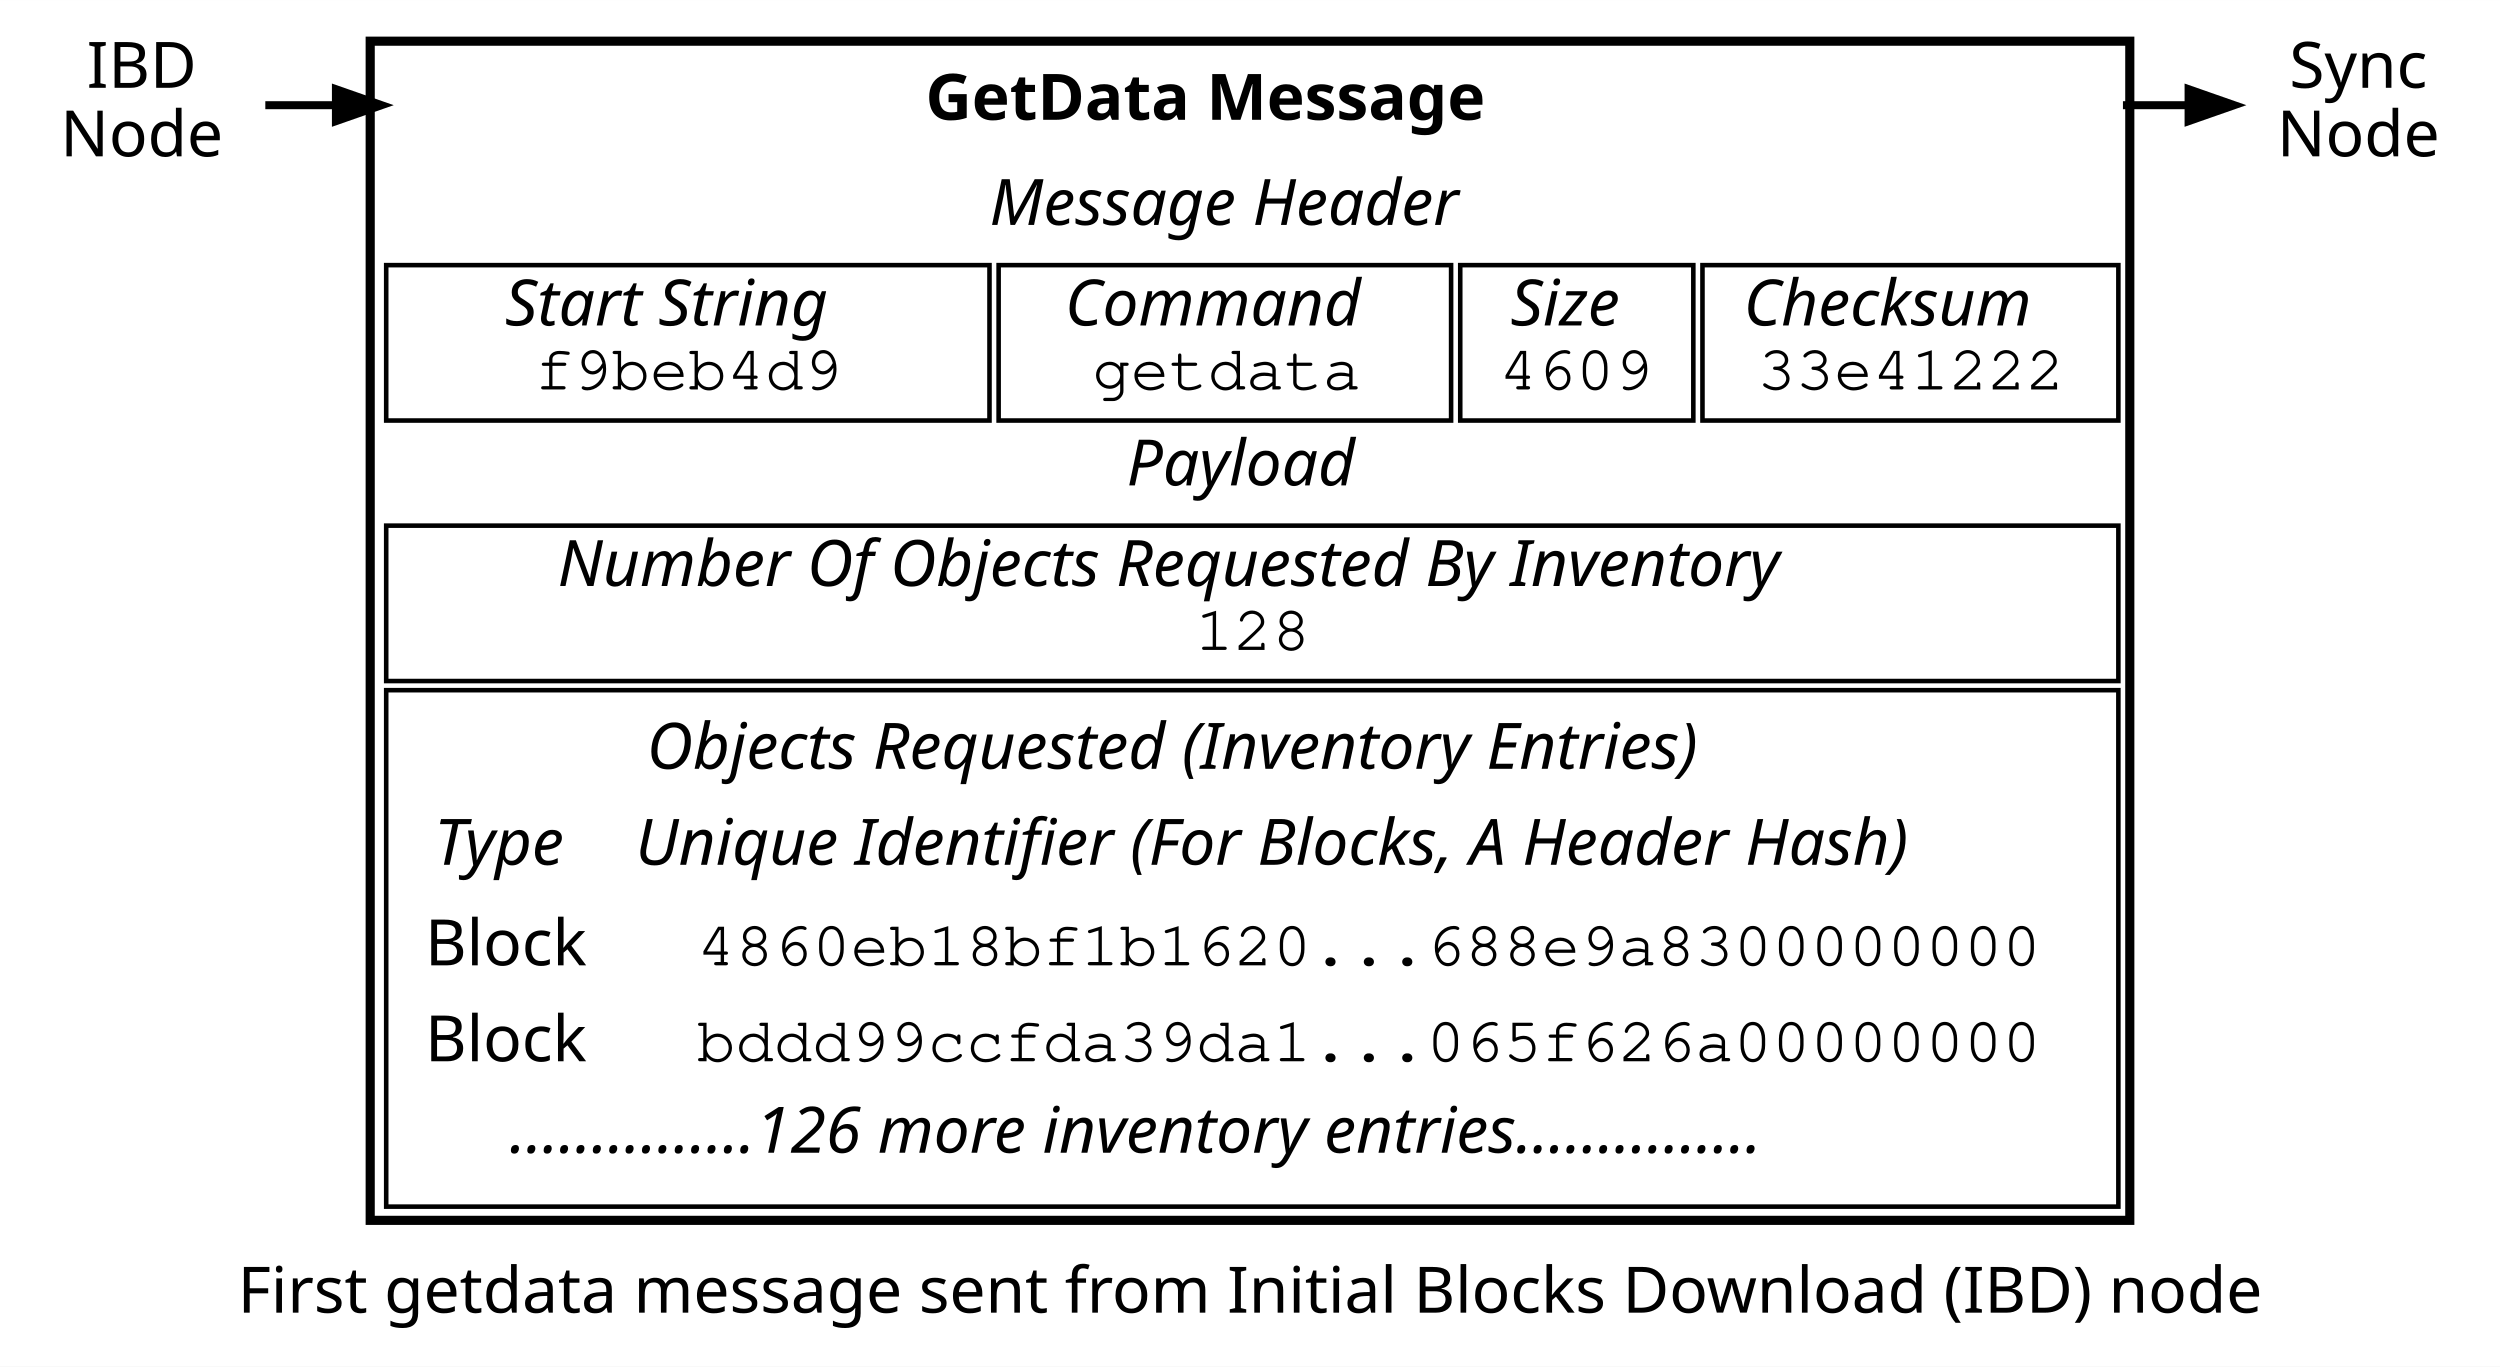
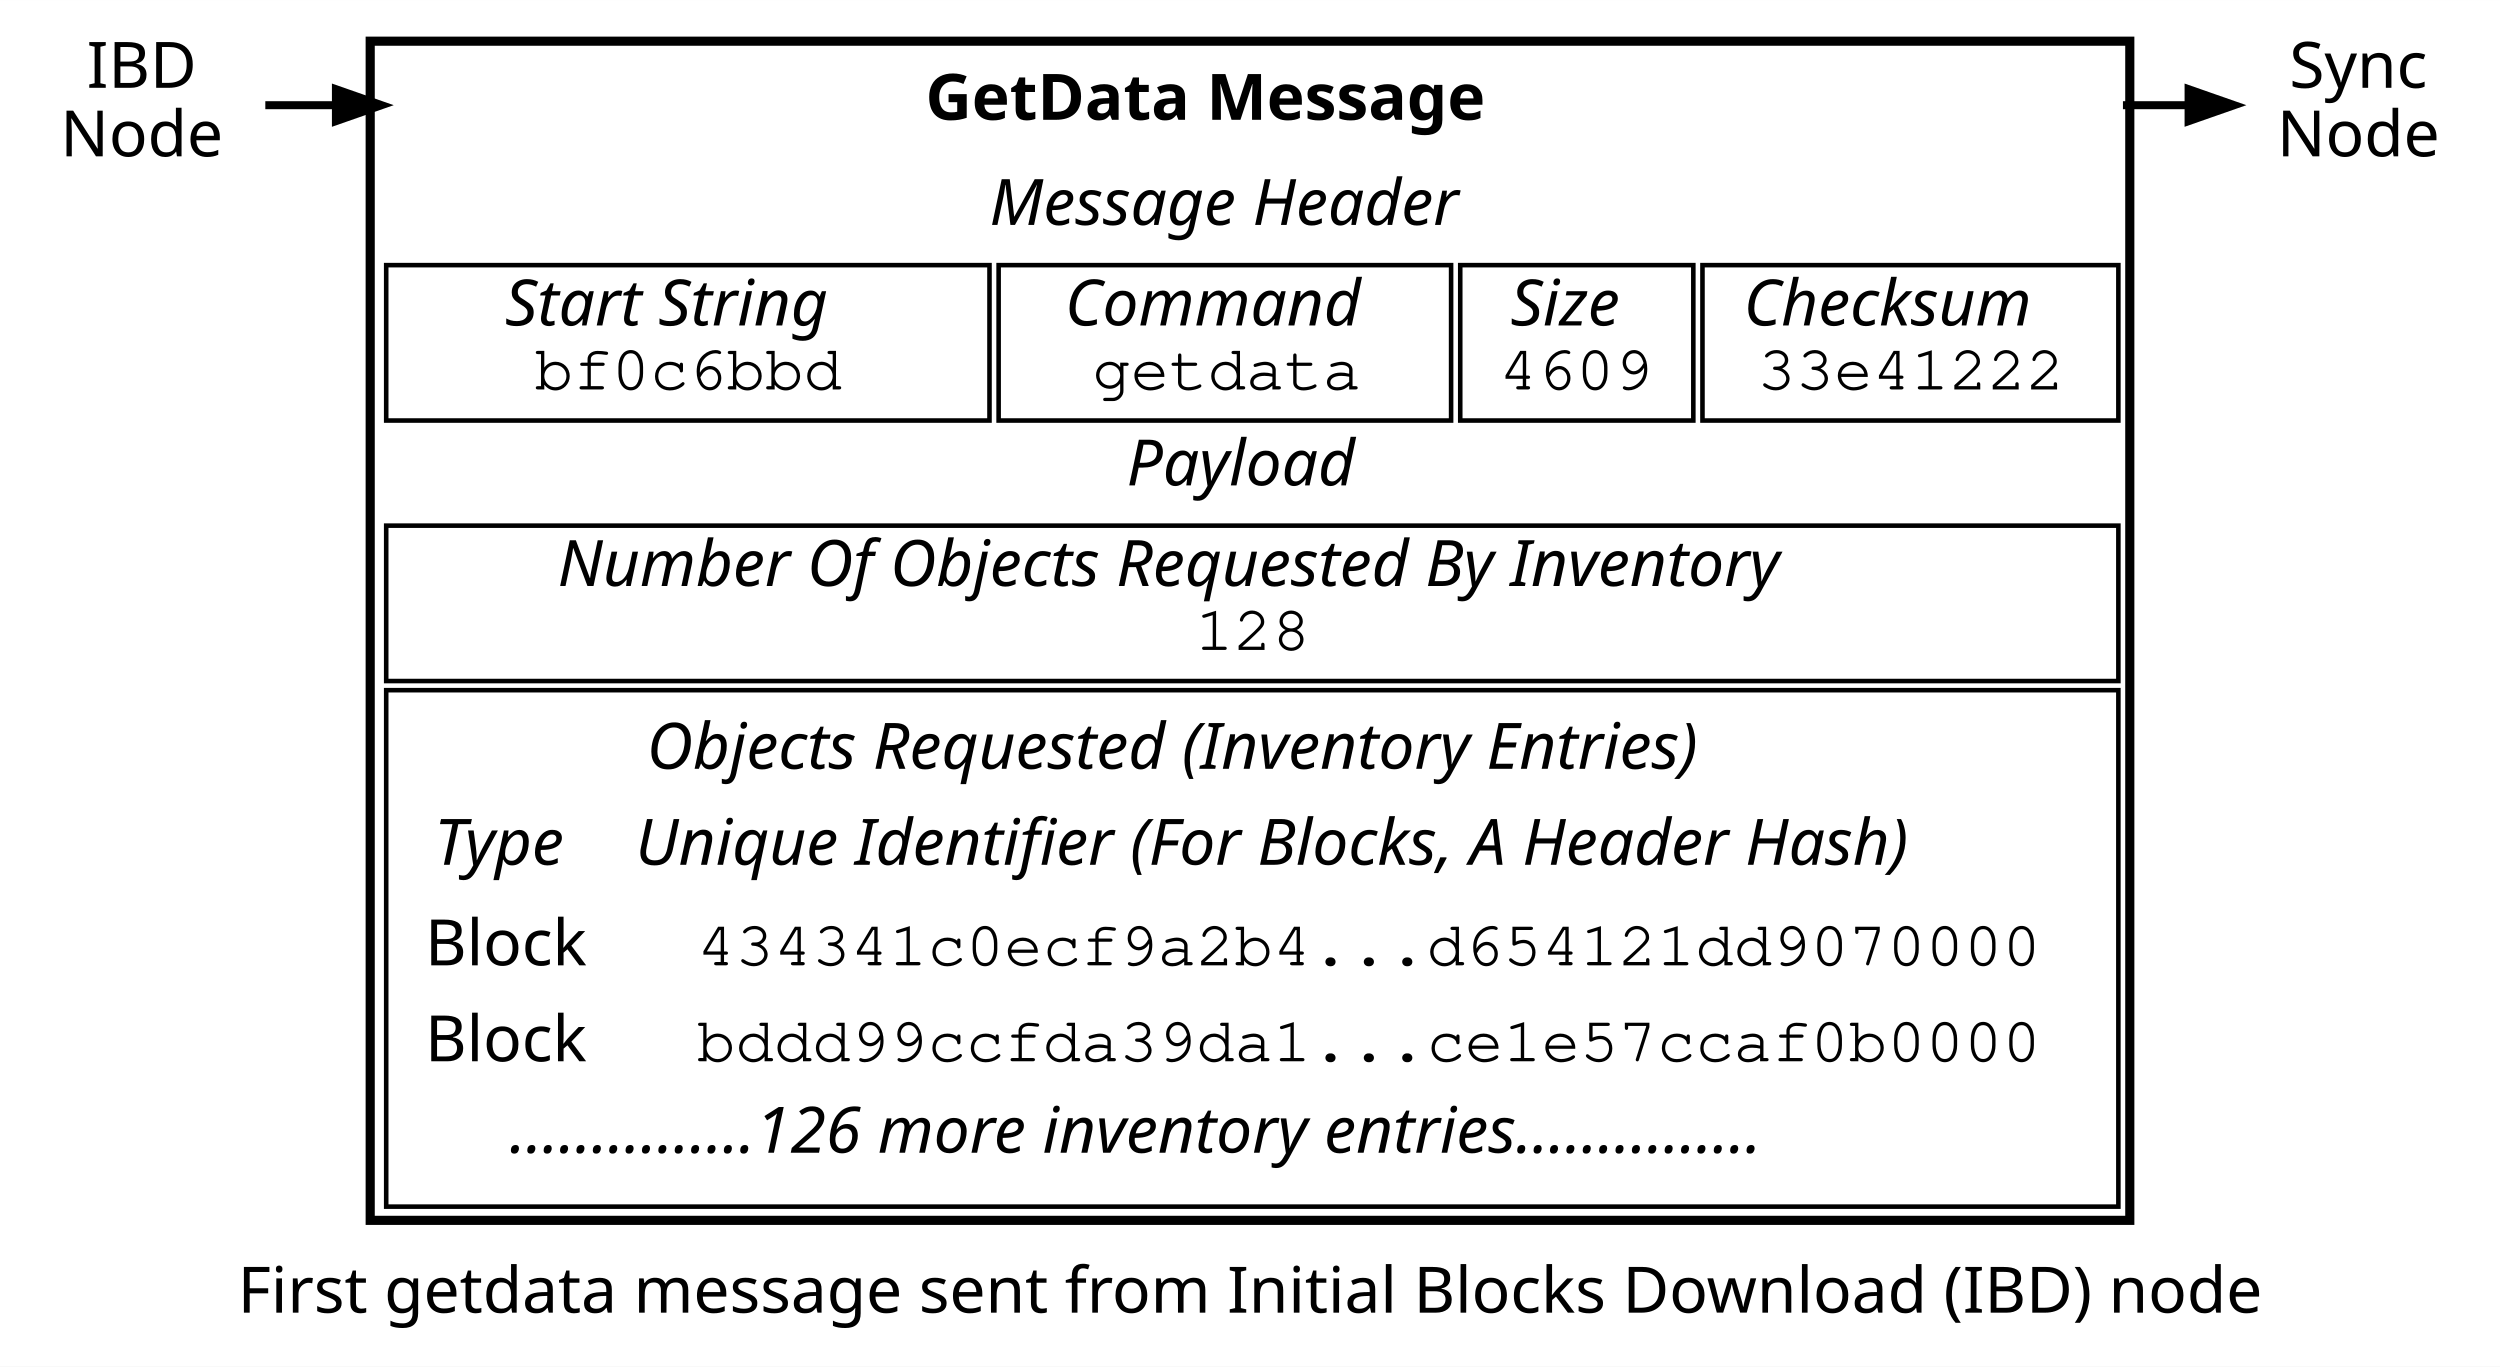
<svg xmlns="http://www.w3.org/2000/svg" width="450pt" height="246pt" viewBox="0.00 0.00 450.00 245.98">
  <g id="graph0" class="graph" transform="scale(0.822669 0.822669) rotate(0) translate(4 295)">
    <polygon fill="white" stroke="none" points="-4,4 -4,-295 543,-295 543,4 -4,4" />
    <text text-anchor="middle" x="269.5" y="-7.8" font-family="Sans" font-size="14.00">First getdata message sent from Initial Blocks Download (IBD) node</text>
    <g id="node1" class="node">
      <text text-anchor="middle" x="27" y="-275.8" font-family="Sans" font-size="14.00">IBD</text>
      <text text-anchor="middle" x="27" y="-260.8" font-family="Sans" font-size="14.00">Node</text>
    </g>
    <g id="node2" class="node">
      <text text-anchor="start" x="198.5" y="-268.8" font-family="Sans" font-weight="bold" font-size="14.00">GetData Message</text>
      <text text-anchor="start" x="212.5" y="-245.8" font-family="Sans" font-style="italic" font-size="14.00">Message Header</text>
      <polygon fill="none" stroke="black" points="80.5,-203 80.5,-237 212.5,-237 212.5,-203 80.5,-203" />
      <text text-anchor="start" x="106.5" y="-223.8" font-family="Sans" font-style="italic" font-size="14.00">Start String</text>
-       <text text-anchor="start" x="113" y="-209.8" font-family="Courier,monospace" font-size="14.00">f9beb4d9</text>
+       <text text-anchor="start" x="113" y="-209.8" font-family="Courier,monospace" font-size="14.00">bf0c6bbd</text>
      <polygon fill="none" stroke="black" points="214.5,-203 214.5,-237 313.5,-237 313.5,-203 214.5,-203" />
      <text text-anchor="start" x="229" y="-223.8" font-family="Sans" font-style="italic" font-size="14.00">Command</text>
      <text text-anchor="start" x="235" y="-209.8" font-family="Courier,monospace" font-size="14.00">getdata</text>
      <polygon fill="none" stroke="black" points="315.5,-203 315.5,-237 366.5,-237 366.5,-203 315.5,-203" />
      <text text-anchor="start" x="326.5" y="-223.8" font-family="Sans" font-style="italic" font-size="14.00">Size</text>
      <text text-anchor="start" x="324" y="-209.8" font-family="Courier,monospace" font-size="14.00">4609</text>
      <polygon fill="none" stroke="black" points="368.5,-203 368.5,-237 459.5,-237 459.5,-203 368.5,-203" />
      <text text-anchor="start" x="377.5" y="-223.8" font-family="Sans" font-style="italic" font-size="14.00">Checksum</text>
      <text text-anchor="start" x="380.5" y="-209.8" font-family="Courier,monospace" font-size="14.00">33e41222</text>
      <text text-anchor="start" x="242.5" y="-188.8" font-family="Sans" font-style="italic" font-size="14.00">Payload</text>
      <polygon fill="none" stroke="black" points="80.5,-146 80.5,-180 459.5,-180 459.5,-146 80.5,-146" />
      <text text-anchor="start" x="118" y="-166.8" font-family="Sans" font-style="italic" font-size="14.00">Number Of Objects Requested By Inventory</text>
      <text text-anchor="start" x="257.5" y="-152.8" font-family="Courier,monospace" font-size="14.00">128</text>
      <polygon fill="none" stroke="black" points="80.5,-31 80.5,-144 459.5,-144 459.5,-31 80.5,-31" />
      <text text-anchor="start" x="137.5" y="-126.8" font-family="Sans" font-style="italic" font-size="14.00">Objects Requested (Inventory Entries)</text>
      <text text-anchor="start" x="91" y="-105.8" font-family="Sans" font-style="italic" font-size="14.00">Type</text>
      <text text-anchor="start" x="135" y="-105.8" font-family="Sans" font-style="italic" font-size="14.00">Unique Identifier (For Blocks, A Header Hash)</text>
      <text text-anchor="start" x="89" y="-83.8" font-family="Sans" font-size="14.00">Block</text>
-       <text text-anchor="start" x="148.5" y="-83.8" font-family="Courier,monospace" font-size="14.00">4860eb18bf1b1620...688e9a8300000000</text>
+       <text text-anchor="start" x="148.5" y="-83.8" font-family="Courier,monospace" font-size="14.00">434341c0ecf9a2b4...d654121dd9070000</text>
      <text text-anchor="start" x="89" y="-62.8" font-family="Sans" font-size="14.00">Block</text>
-       <text text-anchor="start" x="148.5" y="-62.8" font-family="Courier,monospace" font-size="14.00">bddd99ccfda39da1...065f626a00000000</text>
+       <text text-anchor="start" x="148.5" y="-62.8" font-family="Courier,monospace" font-size="14.00">bddd99ccfda39da1...ce1e57ccaf0b0000</text>
      <text text-anchor="start" x="107.5" y="-42.8" font-family="Sans" font-style="italic" font-size="14.00">...............126 more inventory entries...............</text>
      <polygon fill="none" stroke="black" stroke-width="2" points="77,-28 77,-286 462,-286 462,-28 77,-28" />
    </g>
    <g id="edge1" class="edge">
      <path fill="none" stroke="black" stroke-width="1.75" d="M54.052,-272C59.441,-272 64.812,-272 69.221,-272" />
      <polygon fill="black" stroke="black" stroke-width="1.75" points="69.5,-275.5 79.5,-272 69.5,-268.5 69.5,-275.5" />
    </g>
    <g id="node3" class="node">
      <text text-anchor="middle" x="512" y="-275.8" font-family="Sans" font-size="14.00">Sync</text>
      <text text-anchor="middle" x="512" y="-260.8" font-family="Sans" font-size="14.00">Node</text>
    </g>
    <g id="edge2" class="edge">
      <path fill="none" stroke="black" stroke-width="1.75" d="M460.5,-272C460.5,-272 466.72,-272 474.794,-272" />
      <polygon fill="black" stroke="black" stroke-width="1.75" points="474.863,-275.5 484.862,-272 474.862,-268.5 474.863,-275.5" />
    </g>
  </g>
</svg>
